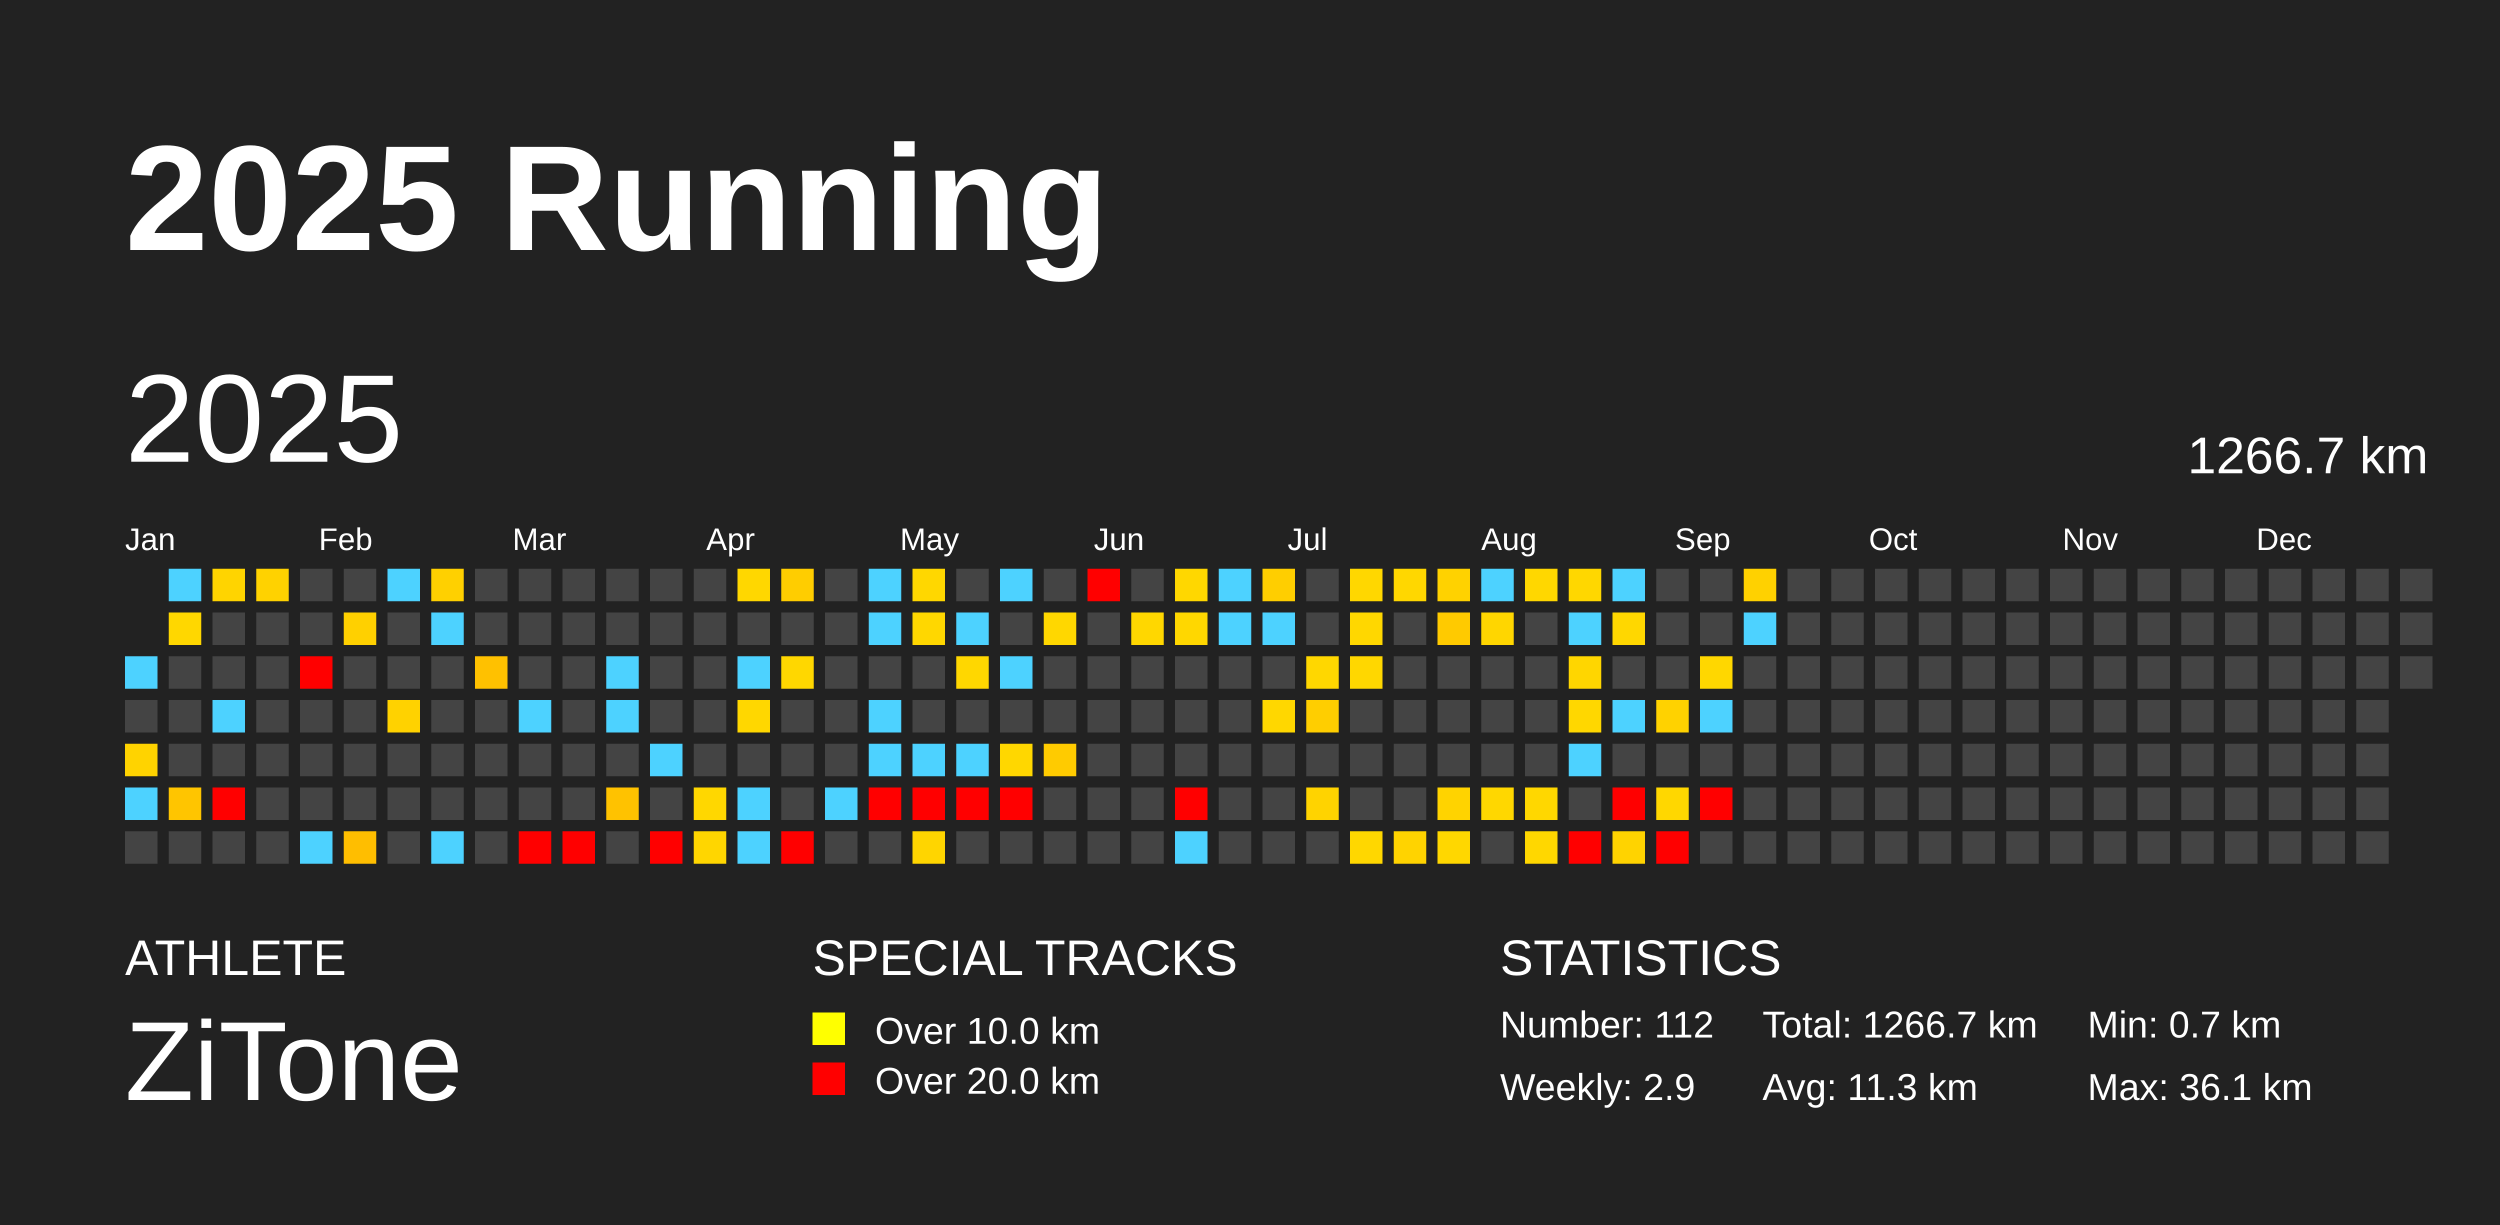
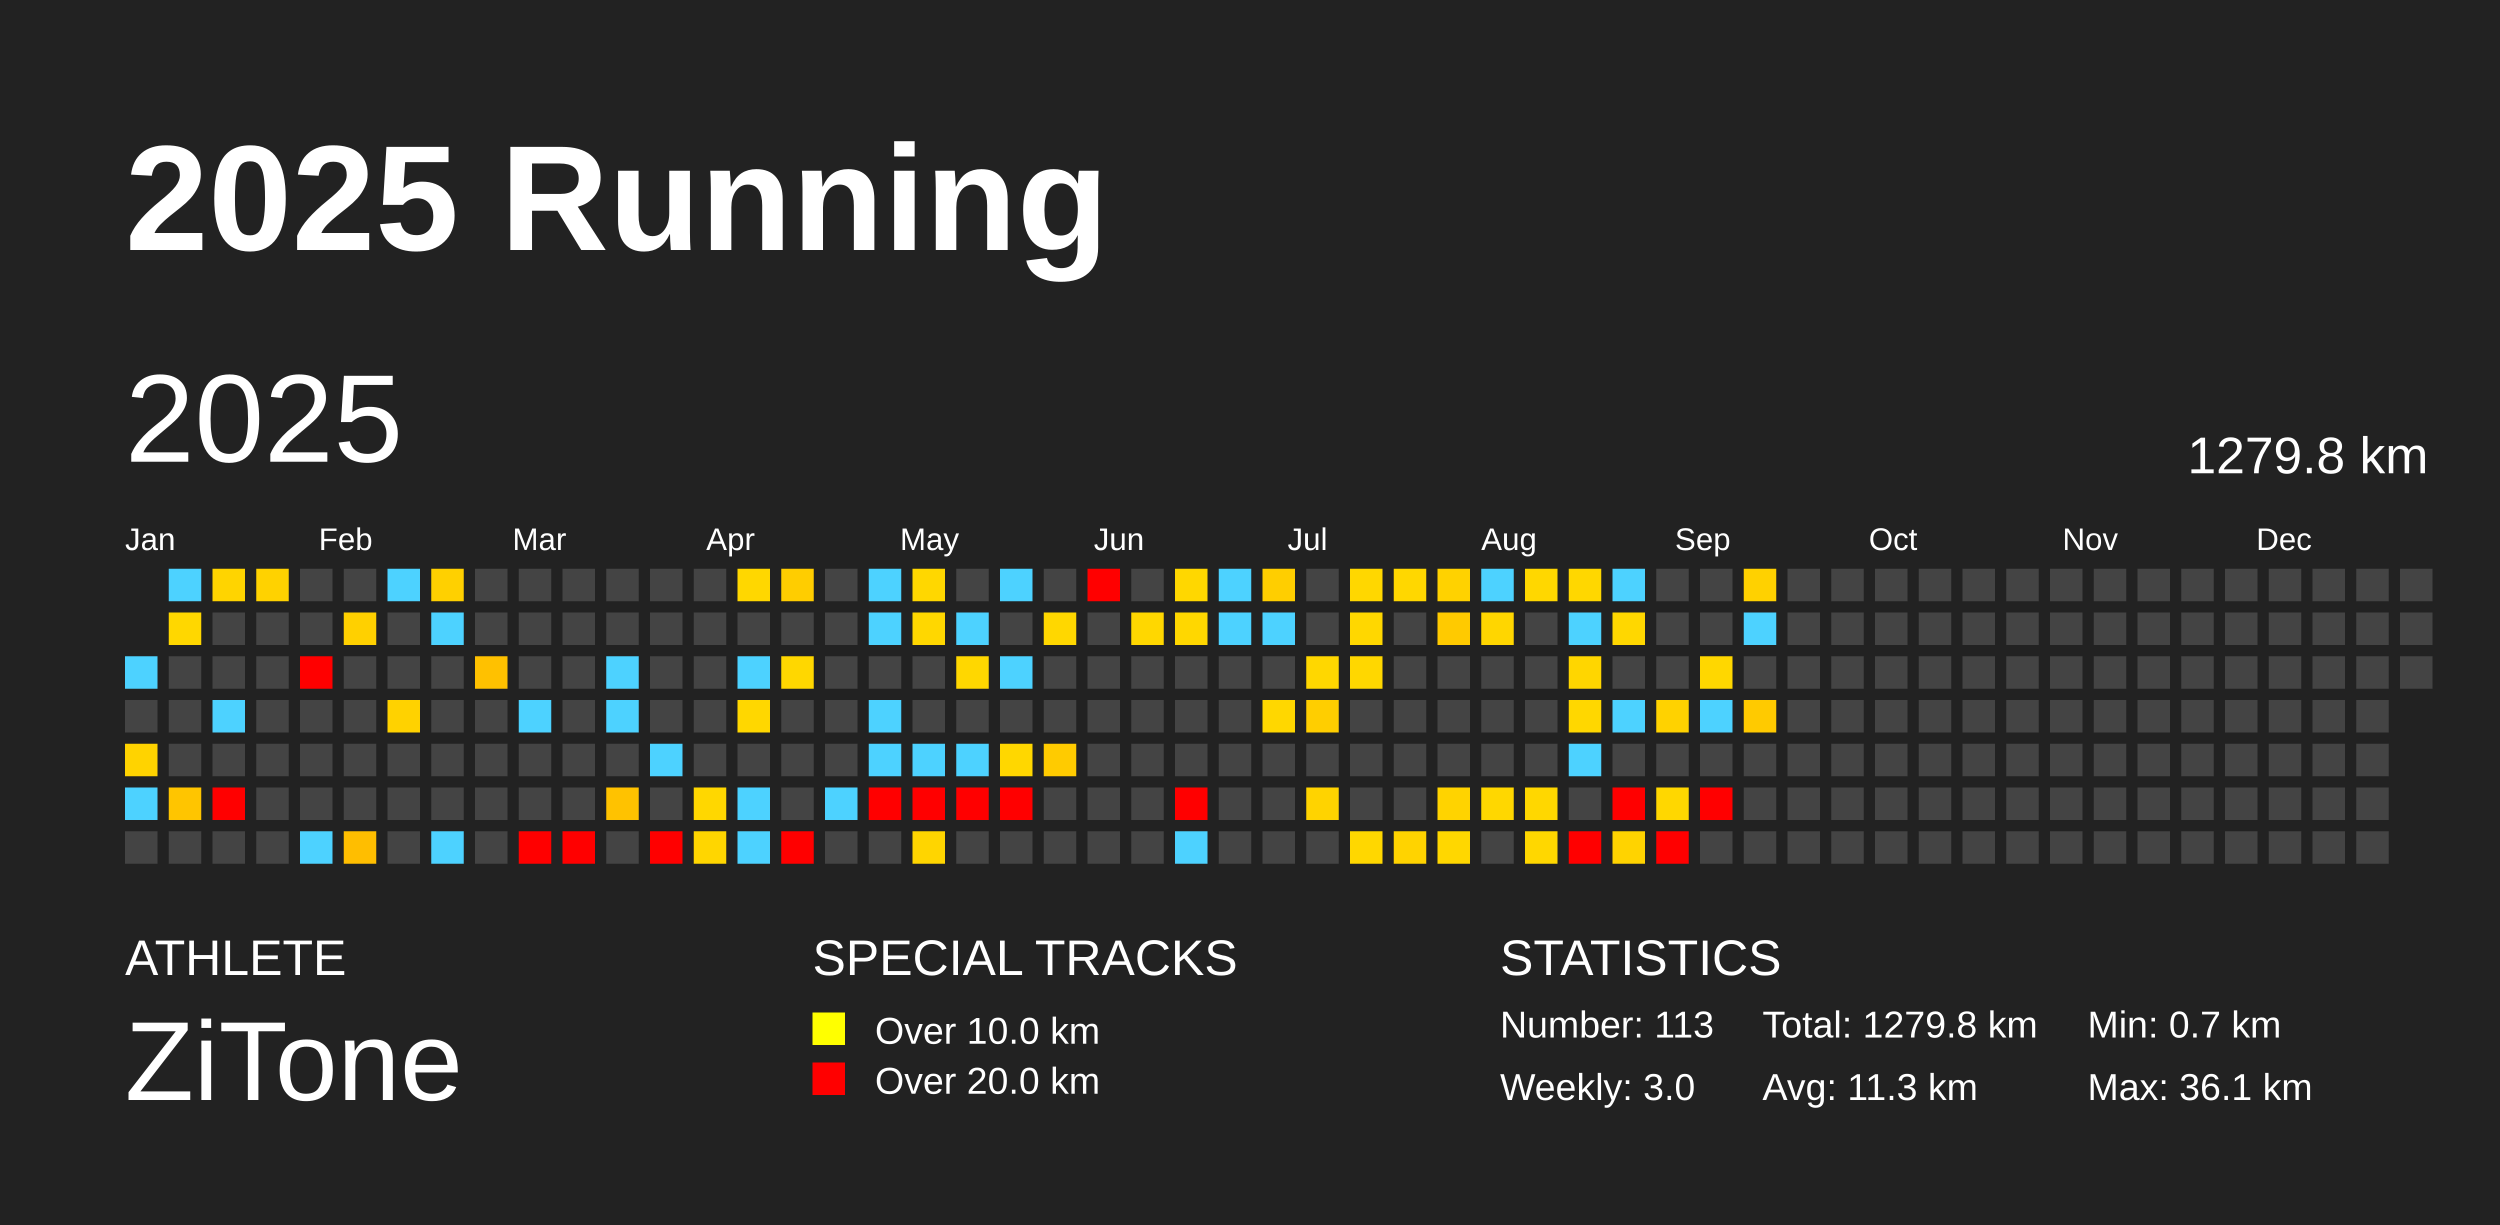
<svg xmlns="http://www.w3.org/2000/svg" baseProfile="full" height="98mm" version="1.1" viewBox="0,0,200,98" width="200mm">
  <defs />
  <rect fill="#222222" height="98" width="200" x="0" y="0" />
  <text fill="#FFFFFF" style="font-size:12px; font-family:Arial; font-weight:bold;" x="10" y="20">2025 Running</text>
  <text fill="#FFFFFF" style="font-size:4px; font-family:Arial" x="10" y="78">ATHLETE</text>
  <text fill="#FFFFFF" style="font-size:9px; font-family:Arial" x="10" y="88">ZiTone</text>
  <text fill="#FFFFFF" style="font-size:4px; font-family:Arial" x="65" y="78">SPECIAL TRACKS</text>
  <rect fill="yellow" height="2.6" width="2.6" x="65" y="81" />
  <text fill="#FFFFFF" style="font-size:3px; font-family:Arial" x="70" y="83.5">Over 10.0 km</text>
  <rect fill="red" height="2.6" width="2.6" x="65" y="85" />
  <text fill="#FFFFFF" style="font-size:3px; font-family:Arial" x="70" y="87.5">Over 20.0 km</text>
  <text fill="#FFFFFF" style="font-size:4px; font-family:Arial" x="120" y="78">STATISTICS</text>
-   <text fill="#FFFFFF" style="font-size:3px; font-family:Arial" x="120" y="83">Number: 112</text>
-   <text fill="#FFFFFF" style="font-size:3px; font-family:Arial" x="120" y="88">Weekly: 2.9</text>
-   <text fill="#FFFFFF" style="font-size:3px; font-family:Arial" x="141" y="83">Total: 1266.7 km</text>
+   <text fill="#FFFFFF" style="font-size:3px; font-family:Arial" x="120" y="83">Number: 113</text>
+   <text fill="#FFFFFF" style="font-size:3px; font-family:Arial" x="120" y="88">Weekly: 3.0</text>
+   <text fill="#FFFFFF" style="font-size:3px; font-family:Arial" x="141" y="83">Total: 1279.8 km</text>
  <text fill="#FFFFFF" style="font-size:3px; font-family:Arial" x="141" y="88">Avg: 11.3 km</text>
  <text fill="#FFFFFF" style="font-size:3px; font-family:Arial" x="167" y="83">Min: 0.7 km</text>
  <text fill="#FFFFFF" style="font-size:3px; font-family:Arial" x="167" y="88">Max: 36.1 km</text>
  <text dominant-baseline="hanging" fill="#FFFFFF" style="font-size:10.0px; font-family:Arial;" x="10" y="30">2025</text>
-   <text dominant-baseline="hanging" fill="#FFFFFF" style="font-size:4.125px; font-family:Arial;" x="175" y="35">1266.7 km</text>
+   <text dominant-baseline="hanging" fill="#FFFFFF" style="font-size:4.125px; font-family:Arial;" x="175" y="35">1279.8 km</text>
  <text fill="#FFFFFF" style="font-size:2.5px; font-family:Arial" x="10.0" y="44">Jan</text>
  <text fill="#FFFFFF" style="font-size:2.5px; font-family:Arial" x="25.5" y="44">Feb</text>
  <text fill="#FFFFFF" style="font-size:2.5px; font-family:Arial" x="41.0" y="44">Mar</text>
  <text fill="#FFFFFF" style="font-size:2.5px; font-family:Arial" x="56.5" y="44">Apr</text>
  <text fill="#FFFFFF" style="font-size:2.5px; font-family:Arial" x="72.0" y="44">May</text>
  <text fill="#FFFFFF" style="font-size:2.5px; font-family:Arial" x="87.5" y="44">Jun</text>
  <text fill="#FFFFFF" style="font-size:2.5px; font-family:Arial" x="103.0" y="44">Jul</text>
  <text fill="#FFFFFF" style="font-size:2.5px; font-family:Arial" x="118.5" y="44">Aug</text>
  <text fill="#FFFFFF" style="font-size:2.5px; font-family:Arial" x="134.0" y="44">Sep</text>
  <text fill="#FFFFFF" style="font-size:2.5px; font-family:Arial" x="149.5" y="44">Oct</text>
  <text fill="#FFFFFF" style="font-size:2.5px; font-family:Arial" x="165.0" y="44">Nov</text>
  <text fill="#FFFFFF" style="font-size:2.5px; font-family:Arial" x="180.5" y="44">Dec</text>
  <rect fill="#4dd2ff" height="2.6" width="2.6" x="10.0" y="52.5" />
  <rect fill="#444444" height="2.6" width="2.6" x="10.0" y="56.0" />
  <rect fill="#ffd300" height="2.6" width="2.6" x="10.0" y="59.5" />
  <rect fill="#4dd2ff" height="2.6" width="2.6" x="10.0" y="63.0" />
  <rect fill="#444444" height="2.6" width="2.6" x="10.0" y="66.5" />
  <rect fill="#4dd2ff" height="2.6" width="2.6" x="13.5" y="45.5" />
  <rect fill="#ffd700" height="2.6" width="2.6" x="13.5" y="49.0" />
  <rect fill="#444444" height="2.6" width="2.6" x="13.5" y="52.5" />
  <rect fill="#444444" height="2.6" width="2.6" x="13.5" y="56.0" />
  <rect fill="#444444" height="2.6" width="2.6" x="13.5" y="59.5" />
  <rect fill="#ffc500" height="2.6" width="2.6" x="13.5" y="63.0" />
  <rect fill="#444444" height="2.6" width="2.6" x="13.5" y="66.5" />
  <rect fill="#ffd400" height="2.6" width="2.6" x="17.0" y="45.5" />
  <rect fill="#444444" height="2.6" width="2.6" x="17.0" y="49.0" />
  <rect fill="#444444" height="2.6" width="2.6" x="17.0" y="52.5" />
  <rect fill="#4dd2ff" height="2.6" width="2.6" x="17.0" y="56.0" />
  <rect fill="#444444" height="2.6" width="2.6" x="17.0" y="59.5" />
  <rect fill="red" height="2.6" width="2.6" x="17.0" y="63.0" />
  <rect fill="#444444" height="2.6" width="2.6" x="17.0" y="66.5" />
  <rect fill="#ffd200" height="2.6" width="2.6" x="20.5" y="45.5" />
  <rect fill="#444444" height="2.6" width="2.6" x="20.5" y="49.0" />
  <rect fill="#444444" height="2.6" width="2.6" x="20.5" y="52.5" />
  <rect fill="#444444" height="2.6" width="2.6" x="20.5" y="56.0" />
  <rect fill="#444444" height="2.6" width="2.6" x="20.5" y="59.5" />
  <rect fill="#444444" height="2.6" width="2.6" x="20.5" y="63.0" />
  <rect fill="#444444" height="2.6" width="2.6" x="20.5" y="66.5" />
  <rect fill="#444444" height="2.6" width="2.6" x="24.0" y="45.5" />
  <rect fill="#444444" height="2.6" width="2.6" x="24.0" y="49.0" />
  <rect fill="red" height="2.6" width="2.6" x="24.0" y="52.5" />
  <rect fill="#444444" height="2.6" width="2.6" x="24.0" y="56.0" />
  <rect fill="#444444" height="2.6" width="2.6" x="24.0" y="59.5" />
  <rect fill="#444444" height="2.6" width="2.6" x="24.0" y="63.0" />
  <rect fill="#4dd2ff" height="2.6" width="2.6" x="24.0" y="66.5" />
  <rect fill="#444444" height="2.6" width="2.6" x="27.5" y="45.5" />
  <rect fill="#ffd000" height="2.6" width="2.6" x="27.5" y="49.0" />
  <rect fill="#444444" height="2.6" width="2.6" x="27.5" y="52.5" />
  <rect fill="#444444" height="2.6" width="2.6" x="27.5" y="56.0" />
  <rect fill="#444444" height="2.6" width="2.6" x="27.5" y="59.5" />
  <rect fill="#444444" height="2.6" width="2.6" x="27.5" y="63.0" />
  <rect fill="#ffbe00" height="2.6" width="2.6" x="27.5" y="66.5" />
  <rect fill="#4dd2ff" height="2.6" width="2.6" x="31.0" y="45.5" />
  <rect fill="#444444" height="2.6" width="2.6" x="31.0" y="49.0" />
  <rect fill="#444444" height="2.6" width="2.6" x="31.0" y="52.5" />
  <rect fill="#ffd200" height="2.6" width="2.6" x="31.0" y="56.0" />
  <rect fill="#444444" height="2.6" width="2.6" x="31.0" y="59.5" />
  <rect fill="#444444" height="2.6" width="2.6" x="31.0" y="63.0" />
  <rect fill="#444444" height="2.6" width="2.6" x="31.0" y="66.5" />
  <rect fill="#ffd000" height="2.6" width="2.6" x="34.5" y="45.5" />
  <rect fill="#4dd2ff" height="2.6" width="2.6" x="34.5" y="49.0" />
  <rect fill="#444444" height="2.6" width="2.6" x="34.5" y="52.5" />
  <rect fill="#444444" height="2.6" width="2.6" x="34.5" y="56.0" />
  <rect fill="#444444" height="2.6" width="2.6" x="34.5" y="59.5" />
  <rect fill="#444444" height="2.6" width="2.6" x="34.5" y="63.0" />
  <rect fill="#4dd2ff" height="2.6" width="2.6" x="34.5" y="66.5" />
  <rect fill="#444444" height="2.6" width="2.6" x="38.0" y="45.5" />
  <rect fill="#444444" height="2.6" width="2.6" x="38.0" y="49.0" />
  <rect fill="#ffc100" height="2.6" width="2.6" x="38.0" y="52.5" />
  <rect fill="#444444" height="2.6" width="2.6" x="38.0" y="56.0" />
  <rect fill="#444444" height="2.6" width="2.6" x="38.0" y="59.5" />
  <rect fill="#444444" height="2.6" width="2.6" x="38.0" y="63.0" />
  <rect fill="#444444" height="2.6" width="2.6" x="38.0" y="66.5" />
  <rect fill="#444444" height="2.6" width="2.6" x="41.5" y="45.5" />
  <rect fill="#444444" height="2.6" width="2.6" x="41.5" y="49.0" />
  <rect fill="#444444" height="2.6" width="2.6" x="41.5" y="52.5" />
  <rect fill="#4dd2ff" height="2.6" width="2.6" x="41.5" y="56.0" />
  <rect fill="#444444" height="2.6" width="2.6" x="41.5" y="59.5" />
  <rect fill="#444444" height="2.6" width="2.6" x="41.5" y="63.0" />
  <rect fill="red" height="2.6" width="2.6" x="41.5" y="66.5" />
  <rect fill="#444444" height="2.6" width="2.6" x="45.0" y="45.5" />
  <rect fill="#444444" height="2.6" width="2.6" x="45.0" y="49.0" />
  <rect fill="#444444" height="2.6" width="2.6" x="45.0" y="52.5" />
  <rect fill="#444444" height="2.6" width="2.6" x="45.0" y="56.0" />
  <rect fill="#444444" height="2.6" width="2.6" x="45.0" y="59.5" />
  <rect fill="#444444" height="2.6" width="2.6" x="45.0" y="63.0" />
  <rect fill="red" height="2.6" width="2.6" x="45.0" y="66.5" />
  <rect fill="#444444" height="2.6" width="2.6" x="48.5" y="45.5" />
  <rect fill="#444444" height="2.6" width="2.6" x="48.5" y="49.0" />
  <rect fill="#4dd2ff" height="2.6" width="2.6" x="48.5" y="52.5" />
  <rect fill="#4dd2ff" height="2.6" width="2.6" x="48.5" y="56.0" />
  <rect fill="#444444" height="2.6" width="2.6" x="48.5" y="59.5" />
  <rect fill="#ffc200" height="2.6" width="2.6" x="48.5" y="63.0" />
  <rect fill="#444444" height="2.6" width="2.6" x="48.5" y="66.5" />
  <rect fill="#444444" height="2.6" width="2.6" x="52.0" y="45.5" />
  <rect fill="#444444" height="2.6" width="2.6" x="52.0" y="49.0" />
  <rect fill="#444444" height="2.6" width="2.6" x="52.0" y="52.5" />
  <rect fill="#444444" height="2.6" width="2.6" x="52.0" y="56.0" />
  <rect fill="#4dd2ff" height="2.6" width="2.6" x="52.0" y="59.5" />
  <rect fill="#444444" height="2.6" width="2.6" x="52.0" y="63.0" />
  <rect fill="red" height="2.6" width="2.6" x="52.0" y="66.5" />
  <rect fill="#444444" height="2.6" width="2.6" x="55.5" y="45.5" />
  <rect fill="#444444" height="2.6" width="2.6" x="55.5" y="49.0" />
  <rect fill="#444444" height="2.6" width="2.6" x="55.5" y="52.5" />
  <rect fill="#444444" height="2.6" width="2.6" x="55.5" y="56.0" />
  <rect fill="#444444" height="2.6" width="2.6" x="55.5" y="59.5" />
  <rect fill="#ffd700" height="2.6" width="2.6" x="55.5" y="63.0" />
  <rect fill="#ffd600" height="2.6" width="2.6" x="55.5" y="66.5" />
  <rect fill="#ffd700" height="2.6" width="2.6" x="59.0" y="45.5" />
  <rect fill="#444444" height="2.6" width="2.6" x="59.0" y="49.0" />
  <rect fill="#4dd2ff" height="2.6" width="2.6" x="59.0" y="52.5" />
  <rect fill="#ffd700" height="2.6" width="2.6" x="59.0" y="56.0" />
  <rect fill="#444444" height="2.6" width="2.6" x="59.0" y="59.5" />
  <rect fill="#4dd2ff" height="2.6" width="2.6" x="59.0" y="63.0" />
  <rect fill="#4dd2ff" height="2.6" width="2.6" x="59.0" y="66.5" />
  <rect fill="#ffcd00" height="2.6" width="2.6" x="62.5" y="45.5" />
  <rect fill="#444444" height="2.6" width="2.6" x="62.5" y="49.0" />
  <rect fill="#ffd700" height="2.6" width="2.6" x="62.5" y="52.5" />
  <rect fill="#444444" height="2.6" width="2.6" x="62.5" y="56.0" />
  <rect fill="#444444" height="2.6" width="2.6" x="62.5" y="59.5" />
  <rect fill="#444444" height="2.6" width="2.6" x="62.5" y="63.0" />
  <rect fill="red" height="2.6" width="2.6" x="62.5" y="66.5" />
  <rect fill="#444444" height="2.6" width="2.6" x="66.0" y="45.5" />
  <rect fill="#444444" height="2.6" width="2.6" x="66.0" y="49.0" />
  <rect fill="#444444" height="2.6" width="2.6" x="66.0" y="52.5" />
  <rect fill="#444444" height="2.6" width="2.6" x="66.0" y="56.0" />
  <rect fill="#444444" height="2.6" width="2.6" x="66.0" y="59.5" />
  <rect fill="#4dd2ff" height="2.6" width="2.6" x="66.0" y="63.0" />
  <rect fill="#444444" height="2.6" width="2.6" x="66.0" y="66.5" />
  <rect fill="#4dd2ff" height="2.6" width="2.6" x="69.5" y="45.5" />
  <rect fill="#4dd2ff" height="2.6" width="2.6" x="69.5" y="49.0" />
  <rect fill="#444444" height="2.6" width="2.6" x="69.5" y="52.5" />
  <rect fill="#4dd2ff" height="2.6" width="2.6" x="69.5" y="56.0" />
  <rect fill="#4dd2ff" height="2.6" width="2.6" x="69.5" y="59.5" />
  <rect fill="red" height="2.6" width="2.6" x="69.5" y="63.0" />
  <rect fill="#444444" height="2.6" width="2.6" x="69.5" y="66.5" />
  <rect fill="#ffd700" height="2.6" width="2.6" x="73.0" y="45.5" />
  <rect fill="#ffd700" height="2.6" width="2.6" x="73.0" y="49.0" />
  <rect fill="#444444" height="2.6" width="2.6" x="73.0" y="52.5" />
  <rect fill="#444444" height="2.6" width="2.6" x="73.0" y="56.0" />
  <rect fill="#4dd2ff" height="2.6" width="2.6" x="73.0" y="59.5" />
  <rect fill="red" height="2.6" width="2.6" x="73.0" y="63.0" />
  <rect fill="#ffd500" height="2.6" width="2.6" x="73.0" y="66.5" />
  <rect fill="#444444" height="2.6" width="2.6" x="76.5" y="45.5" />
  <rect fill="#4dd2ff" height="2.6" width="2.6" x="76.5" y="49.0" />
  <rect fill="#ffd700" height="2.6" width="2.6" x="76.5" y="52.5" />
  <rect fill="#444444" height="2.6" width="2.6" x="76.5" y="56.0" />
  <rect fill="#4dd2ff" height="2.6" width="2.6" x="76.5" y="59.5" />
  <rect fill="red" height="2.6" width="2.6" x="76.5" y="63.0" />
  <rect fill="#444444" height="2.6" width="2.6" x="76.5" y="66.5" />
  <rect fill="#4dd2ff" height="2.6" width="2.6" x="80.0" y="45.5" />
  <rect fill="#444444" height="2.6" width="2.6" x="80.0" y="49.0" />
  <rect fill="#4dd2ff" height="2.6" width="2.6" x="80.0" y="52.5" />
  <rect fill="#444444" height="2.6" width="2.6" x="80.0" y="56.0" />
  <rect fill="#ffd700" height="2.6" width="2.6" x="80.0" y="59.5" />
  <rect fill="red" height="2.6" width="2.6" x="80.0" y="63.0" />
  <rect fill="#444444" height="2.6" width="2.6" x="80.0" y="66.5" />
  <rect fill="#444444" height="2.6" width="2.6" x="83.5" y="45.5" />
  <rect fill="#ffd700" height="2.6" width="2.6" x="83.5" y="49.0" />
  <rect fill="#444444" height="2.6" width="2.6" x="83.5" y="52.5" />
  <rect fill="#444444" height="2.6" width="2.6" x="83.5" y="56.0" />
  <rect fill="#ffcb00" height="2.6" width="2.6" x="83.5" y="59.5" />
  <rect fill="#444444" height="2.6" width="2.6" x="83.5" y="63.0" />
  <rect fill="#444444" height="2.6" width="2.6" x="83.5" y="66.5" />
  <rect fill="red" height="2.6" width="2.6" x="87.0" y="45.5" />
  <rect fill="#444444" height="2.6" width="2.6" x="87.0" y="49.0" />
  <rect fill="#444444" height="2.6" width="2.6" x="87.0" y="52.5" />
  <rect fill="#444444" height="2.6" width="2.6" x="87.0" y="56.0" />
  <rect fill="#444444" height="2.6" width="2.6" x="87.0" y="59.5" />
  <rect fill="#444444" height="2.6" width="2.6" x="87.0" y="63.0" />
  <rect fill="#444444" height="2.6" width="2.6" x="87.0" y="66.5" />
  <rect fill="#444444" height="2.6" width="2.6" x="90.5" y="45.5" />
  <rect fill="#ffd700" height="2.6" width="2.6" x="90.5" y="49.0" />
  <rect fill="#444444" height="2.6" width="2.6" x="90.5" y="52.5" />
  <rect fill="#444444" height="2.6" width="2.6" x="90.5" y="56.0" />
  <rect fill="#444444" height="2.6" width="2.6" x="90.5" y="59.5" />
  <rect fill="#444444" height="2.6" width="2.6" x="90.5" y="63.0" />
  <rect fill="#444444" height="2.6" width="2.6" x="90.5" y="66.5" />
  <rect fill="#ffd700" height="2.6" width="2.6" x="94.0" y="45.5" />
  <rect fill="#ffd700" height="2.6" width="2.6" x="94.0" y="49.0" />
  <rect fill="#444444" height="2.6" width="2.6" x="94.0" y="52.5" />
  <rect fill="#444444" height="2.6" width="2.6" x="94.0" y="56.0" />
  <rect fill="#444444" height="2.6" width="2.6" x="94.0" y="59.5" />
  <rect fill="red" height="2.6" width="2.6" x="94.0" y="63.0" />
  <rect fill="#4dd2ff" height="2.6" width="2.6" x="94.0" y="66.5" />
  <rect fill="#4dd2ff" height="2.6" width="2.6" x="97.5" y="45.5" />
  <rect fill="#4dd2ff" height="2.6" width="2.6" x="97.5" y="49.0" />
  <rect fill="#444444" height="2.6" width="2.6" x="97.5" y="52.5" />
  <rect fill="#444444" height="2.6" width="2.6" x="97.5" y="56.0" />
  <rect fill="#444444" height="2.6" width="2.6" x="97.5" y="59.5" />
  <rect fill="#444444" height="2.6" width="2.6" x="97.5" y="63.0" />
  <rect fill="#444444" height="2.6" width="2.6" x="97.5" y="66.5" />
  <rect fill="#ffce00" height="2.6" width="2.6" x="101.0" y="45.5" />
  <rect fill="#4dd2ff" height="2.6" width="2.6" x="101.0" y="49.0" />
  <rect fill="#444444" height="2.6" width="2.6" x="101.0" y="52.5" />
  <rect fill="#ffd700" height="2.6" width="2.6" x="101.0" y="56.0" />
  <rect fill="#444444" height="2.6" width="2.6" x="101.0" y="59.5" />
  <rect fill="#444444" height="2.6" width="2.6" x="101.0" y="63.0" />
  <rect fill="#444444" height="2.6" width="2.6" x="101.0" y="66.5" />
  <rect fill="#444444" height="2.6" width="2.6" x="104.5" y="45.5" />
  <rect fill="#444444" height="2.6" width="2.6" x="104.5" y="49.0" />
  <rect fill="#ffd700" height="2.6" width="2.6" x="104.5" y="52.5" />
  <rect fill="#ffce00" height="2.6" width="2.6" x="104.5" y="56.0" />
  <rect fill="#444444" height="2.6" width="2.6" x="104.5" y="59.5" />
  <rect fill="#ffd300" height="2.6" width="2.6" x="104.5" y="63.0" />
  <rect fill="#444444" height="2.6" width="2.6" x="104.5" y="66.5" />
  <rect fill="#ffd700" height="2.6" width="2.6" x="108.0" y="45.5" />
  <rect fill="#ffd700" height="2.6" width="2.6" x="108.0" y="49.0" />
  <rect fill="#ffd700" height="2.6" width="2.6" x="108.0" y="52.5" />
  <rect fill="#444444" height="2.6" width="2.6" x="108.0" y="56.0" />
  <rect fill="#444444" height="2.6" width="2.6" x="108.0" y="59.5" />
  <rect fill="#444444" height="2.6" width="2.6" x="108.0" y="63.0" />
  <rect fill="#ffd700" height="2.6" width="2.6" x="108.0" y="66.5" />
  <rect fill="#ffd700" height="2.6" width="2.6" x="111.5" y="45.5" />
  <rect fill="#444444" height="2.6" width="2.6" x="111.5" y="49.0" />
  <rect fill="#444444" height="2.6" width="2.6" x="111.5" y="52.5" />
  <rect fill="#444444" height="2.6" width="2.6" x="111.5" y="56.0" />
  <rect fill="#444444" height="2.6" width="2.6" x="111.5" y="59.5" />
  <rect fill="#444444" height="2.6" width="2.6" x="111.5" y="63.0" />
  <rect fill="#ffd300" height="2.6" width="2.6" x="111.5" y="66.5" />
  <rect fill="#ffd200" height="2.6" width="2.6" x="115.0" y="45.5" />
  <rect fill="#ffca00" height="2.6" width="2.6" x="115.0" y="49.0" />
  <rect fill="#444444" height="2.6" width="2.6" x="115.0" y="52.5" />
  <rect fill="#444444" height="2.6" width="2.6" x="115.0" y="56.0" />
  <rect fill="#444444" height="2.6" width="2.6" x="115.0" y="59.5" />
  <rect fill="#ffd300" height="2.6" width="2.6" x="115.0" y="63.0" />
  <rect fill="#ffd700" height="2.6" width="2.6" x="115.0" y="66.5" />
  <rect fill="#4dd2ff" height="2.6" width="2.6" x="118.5" y="45.5" />
  <rect fill="#ffd600" height="2.6" width="2.6" x="118.5" y="49.0" />
  <rect fill="#444444" height="2.6" width="2.6" x="118.5" y="52.5" />
  <rect fill="#444444" height="2.6" width="2.6" x="118.5" y="56.0" />
  <rect fill="#444444" height="2.6" width="2.6" x="118.5" y="59.5" />
  <rect fill="#ffd700" height="2.6" width="2.6" x="118.5" y="63.0" />
  <rect fill="#444444" height="2.6" width="2.6" x="118.5" y="66.5" />
  <rect fill="#ffd700" height="2.6" width="2.6" x="122.0" y="45.5" />
  <rect fill="#444444" height="2.6" width="2.6" x="122.0" y="49.0" />
  <rect fill="#444444" height="2.6" width="2.6" x="122.0" y="52.5" />
  <rect fill="#444444" height="2.6" width="2.6" x="122.0" y="56.0" />
  <rect fill="#444444" height="2.6" width="2.6" x="122.0" y="59.5" />
  <rect fill="#ffd700" height="2.6" width="2.6" x="122.0" y="63.0" />
  <rect fill="#ffd700" height="2.6" width="2.6" x="122.0" y="66.5" />
  <rect fill="#ffd700" height="2.6" width="2.6" x="125.5" y="45.5" />
  <rect fill="#4dd2ff" height="2.6" width="2.6" x="125.5" y="49.0" />
  <rect fill="#ffd600" height="2.6" width="2.6" x="125.5" y="52.5" />
  <rect fill="#ffd700" height="2.6" width="2.6" x="125.5" y="56.0" />
  <rect fill="#4dd2ff" height="2.6" width="2.6" x="125.5" y="59.5" />
  <rect fill="#444444" height="2.6" width="2.6" x="125.5" y="63.0" />
  <rect fill="red" height="2.6" width="2.6" x="125.5" y="66.5" />
  <rect fill="#4dd2ff" height="2.6" width="2.6" x="129.0" y="45.5" />
  <rect fill="#ffd700" height="2.6" width="2.6" x="129.0" y="49.0" />
  <rect fill="#444444" height="2.6" width="2.6" x="129.0" y="52.5" />
  <rect fill="#4dd2ff" height="2.6" width="2.6" x="129.0" y="56.0" />
  <rect fill="#444444" height="2.6" width="2.6" x="129.0" y="59.5" />
  <rect fill="red" height="2.6" width="2.6" x="129.0" y="63.0" />
  <rect fill="#ffd300" height="2.6" width="2.6" x="129.0" y="66.5" />
  <rect fill="#444444" height="2.6" width="2.6" x="132.5" y="45.5" />
  <rect fill="#444444" height="2.6" width="2.6" x="132.5" y="49.0" />
  <rect fill="#444444" height="2.6" width="2.6" x="132.5" y="52.5" />
  <rect fill="#ffd200" height="2.6" width="2.6" x="132.5" y="56.0" />
  <rect fill="#444444" height="2.6" width="2.6" x="132.5" y="59.5" />
  <rect fill="#ffd700" height="2.6" width="2.6" x="132.5" y="63.0" />
  <rect fill="red" height="2.6" width="2.6" x="132.5" y="66.5" />
  <rect fill="#444444" height="2.6" width="2.6" x="136.0" y="45.5" />
  <rect fill="#444444" height="2.6" width="2.6" x="136.0" y="49.0" />
  <rect fill="#ffd700" height="2.6" width="2.6" x="136.0" y="52.5" />
  <rect fill="#4dd2ff" height="2.6" width="2.6" x="136.0" y="56.0" />
  <rect fill="#444444" height="2.6" width="2.6" x="136.0" y="59.5" />
  <rect fill="red" height="2.6" width="2.6" x="136.0" y="63.0" />
  <rect fill="#444444" height="2.6" width="2.6" x="136.0" y="66.5" />
  <rect fill="#ffd100" height="2.6" width="2.6" x="139.5" y="45.5" />
  <rect fill="#4dd2ff" height="2.6" width="2.6" x="139.5" y="49.0" />
  <rect fill="#444444" height="2.6" width="2.6" x="139.5" y="52.5" />
-   <rect fill="#444444" height="2.6" width="2.6" x="139.5" y="56.0" />
+   <rect fill="#ffca00" height="2.6" width="2.6" x="139.5" y="56.0" />
  <rect fill="#444444" height="2.6" width="2.6" x="139.5" y="59.5" />
  <rect fill="#444444" height="2.6" width="2.6" x="139.5" y="63.0" />
  <rect fill="#444444" height="2.6" width="2.6" x="139.5" y="66.5" />
  <rect fill="#444444" height="2.6" width="2.6" x="143.0" y="45.5" />
  <rect fill="#444444" height="2.6" width="2.6" x="143.0" y="49.0" />
  <rect fill="#444444" height="2.6" width="2.6" x="143.0" y="52.5" />
  <rect fill="#444444" height="2.6" width="2.6" x="143.0" y="56.0" />
  <rect fill="#444444" height="2.6" width="2.6" x="143.0" y="59.5" />
  <rect fill="#444444" height="2.6" width="2.6" x="143.0" y="63.0" />
  <rect fill="#444444" height="2.6" width="2.6" x="143.0" y="66.5" />
  <rect fill="#444444" height="2.6" width="2.6" x="146.5" y="45.5" />
  <rect fill="#444444" height="2.6" width="2.6" x="146.5" y="49.0" />
  <rect fill="#444444" height="2.6" width="2.6" x="146.5" y="52.5" />
  <rect fill="#444444" height="2.6" width="2.6" x="146.5" y="56.0" />
  <rect fill="#444444" height="2.6" width="2.6" x="146.5" y="59.5" />
  <rect fill="#444444" height="2.6" width="2.6" x="146.5" y="63.0" />
  <rect fill="#444444" height="2.6" width="2.6" x="146.5" y="66.5" />
  <rect fill="#444444" height="2.6" width="2.6" x="150.0" y="45.5" />
  <rect fill="#444444" height="2.6" width="2.6" x="150.0" y="49.0" />
  <rect fill="#444444" height="2.6" width="2.6" x="150.0" y="52.5" />
  <rect fill="#444444" height="2.6" width="2.6" x="150.0" y="56.0" />
  <rect fill="#444444" height="2.6" width="2.6" x="150.0" y="59.5" />
  <rect fill="#444444" height="2.6" width="2.6" x="150.0" y="63.0" />
  <rect fill="#444444" height="2.6" width="2.6" x="150.0" y="66.5" />
  <rect fill="#444444" height="2.6" width="2.6" x="153.5" y="45.5" />
  <rect fill="#444444" height="2.6" width="2.6" x="153.5" y="49.0" />
  <rect fill="#444444" height="2.6" width="2.6" x="153.5" y="52.5" />
  <rect fill="#444444" height="2.6" width="2.6" x="153.5" y="56.0" />
  <rect fill="#444444" height="2.6" width="2.6" x="153.5" y="59.5" />
  <rect fill="#444444" height="2.6" width="2.6" x="153.5" y="63.0" />
  <rect fill="#444444" height="2.6" width="2.6" x="153.5" y="66.5" />
  <rect fill="#444444" height="2.6" width="2.6" x="157.0" y="45.5" />
  <rect fill="#444444" height="2.6" width="2.6" x="157.0" y="49.0" />
  <rect fill="#444444" height="2.6" width="2.6" x="157.0" y="52.5" />
  <rect fill="#444444" height="2.6" width="2.6" x="157.0" y="56.0" />
  <rect fill="#444444" height="2.6" width="2.6" x="157.0" y="59.5" />
  <rect fill="#444444" height="2.6" width="2.6" x="157.0" y="63.0" />
  <rect fill="#444444" height="2.6" width="2.6" x="157.0" y="66.5" />
  <rect fill="#444444" height="2.6" width="2.6" x="160.5" y="45.5" />
  <rect fill="#444444" height="2.6" width="2.6" x="160.5" y="49.0" />
  <rect fill="#444444" height="2.6" width="2.6" x="160.5" y="52.5" />
  <rect fill="#444444" height="2.6" width="2.6" x="160.5" y="56.0" />
  <rect fill="#444444" height="2.6" width="2.6" x="160.5" y="59.5" />
  <rect fill="#444444" height="2.6" width="2.6" x="160.5" y="63.0" />
  <rect fill="#444444" height="2.6" width="2.6" x="160.5" y="66.5" />
  <rect fill="#444444" height="2.6" width="2.6" x="164.0" y="45.5" />
  <rect fill="#444444" height="2.6" width="2.6" x="164.0" y="49.0" />
  <rect fill="#444444" height="2.6" width="2.6" x="164.0" y="52.5" />
  <rect fill="#444444" height="2.6" width="2.6" x="164.0" y="56.0" />
  <rect fill="#444444" height="2.6" width="2.6" x="164.0" y="59.5" />
  <rect fill="#444444" height="2.6" width="2.6" x="164.0" y="63.0" />
  <rect fill="#444444" height="2.6" width="2.6" x="164.0" y="66.5" />
  <rect fill="#444444" height="2.6" width="2.6" x="167.5" y="45.5" />
  <rect fill="#444444" height="2.6" width="2.6" x="167.5" y="49.0" />
  <rect fill="#444444" height="2.6" width="2.6" x="167.5" y="52.5" />
  <rect fill="#444444" height="2.6" width="2.6" x="167.5" y="56.0" />
  <rect fill="#444444" height="2.6" width="2.6" x="167.5" y="59.5" />
  <rect fill="#444444" height="2.6" width="2.6" x="167.5" y="63.0" />
  <rect fill="#444444" height="2.6" width="2.6" x="167.5" y="66.5" />
  <rect fill="#444444" height="2.6" width="2.6" x="171.0" y="45.5" />
  <rect fill="#444444" height="2.6" width="2.6" x="171.0" y="49.0" />
  <rect fill="#444444" height="2.6" width="2.6" x="171.0" y="52.5" />
  <rect fill="#444444" height="2.6" width="2.6" x="171.0" y="56.0" />
  <rect fill="#444444" height="2.6" width="2.6" x="171.0" y="59.5" />
  <rect fill="#444444" height="2.6" width="2.6" x="171.0" y="63.0" />
  <rect fill="#444444" height="2.6" width="2.6" x="171.0" y="66.5" />
  <rect fill="#444444" height="2.6" width="2.6" x="174.5" y="45.5" />
  <rect fill="#444444" height="2.6" width="2.6" x="174.5" y="49.0" />
  <rect fill="#444444" height="2.6" width="2.6" x="174.5" y="52.5" />
  <rect fill="#444444" height="2.6" width="2.6" x="174.5" y="56.0" />
  <rect fill="#444444" height="2.6" width="2.6" x="174.5" y="59.5" />
  <rect fill="#444444" height="2.6" width="2.6" x="174.5" y="63.0" />
  <rect fill="#444444" height="2.6" width="2.6" x="174.5" y="66.5" />
  <rect fill="#444444" height="2.6" width="2.6" x="178.0" y="45.5" />
  <rect fill="#444444" height="2.6" width="2.6" x="178.0" y="49.0" />
  <rect fill="#444444" height="2.6" width="2.6" x="178.0" y="52.5" />
  <rect fill="#444444" height="2.6" width="2.6" x="178.0" y="56.0" />
  <rect fill="#444444" height="2.6" width="2.6" x="178.0" y="59.5" />
  <rect fill="#444444" height="2.6" width="2.6" x="178.0" y="63.0" />
  <rect fill="#444444" height="2.6" width="2.6" x="178.0" y="66.5" />
  <rect fill="#444444" height="2.6" width="2.6" x="181.5" y="45.5" />
  <rect fill="#444444" height="2.6" width="2.6" x="181.5" y="49.0" />
  <rect fill="#444444" height="2.6" width="2.6" x="181.5" y="52.5" />
  <rect fill="#444444" height="2.6" width="2.6" x="181.5" y="56.0" />
  <rect fill="#444444" height="2.6" width="2.6" x="181.5" y="59.5" />
  <rect fill="#444444" height="2.6" width="2.6" x="181.5" y="63.0" />
  <rect fill="#444444" height="2.6" width="2.6" x="181.5" y="66.5" />
  <rect fill="#444444" height="2.6" width="2.6" x="185.0" y="45.5" />
  <rect fill="#444444" height="2.6" width="2.6" x="185.0" y="49.0" />
  <rect fill="#444444" height="2.6" width="2.6" x="185.0" y="52.5" />
  <rect fill="#444444" height="2.6" width="2.6" x="185.0" y="56.0" />
  <rect fill="#444444" height="2.6" width="2.6" x="185.0" y="59.5" />
  <rect fill="#444444" height="2.6" width="2.6" x="185.0" y="63.0" />
  <rect fill="#444444" height="2.6" width="2.6" x="185.0" y="66.5" />
  <rect fill="#444444" height="2.6" width="2.6" x="188.5" y="45.5" />
  <rect fill="#444444" height="2.6" width="2.6" x="188.5" y="49.0" />
  <rect fill="#444444" height="2.6" width="2.6" x="188.5" y="52.5" />
  <rect fill="#444444" height="2.6" width="2.6" x="188.5" y="56.0" />
  <rect fill="#444444" height="2.6" width="2.6" x="188.5" y="59.5" />
  <rect fill="#444444" height="2.6" width="2.6" x="188.5" y="63.0" />
  <rect fill="#444444" height="2.6" width="2.6" x="188.5" y="66.5" />
  <rect fill="#444444" height="2.6" width="2.6" x="192.0" y="45.5" />
  <rect fill="#444444" height="2.6" width="2.6" x="192.0" y="49.0" />
  <rect fill="#444444" height="2.6" width="2.6" x="192.0" y="52.5" />
</svg>
